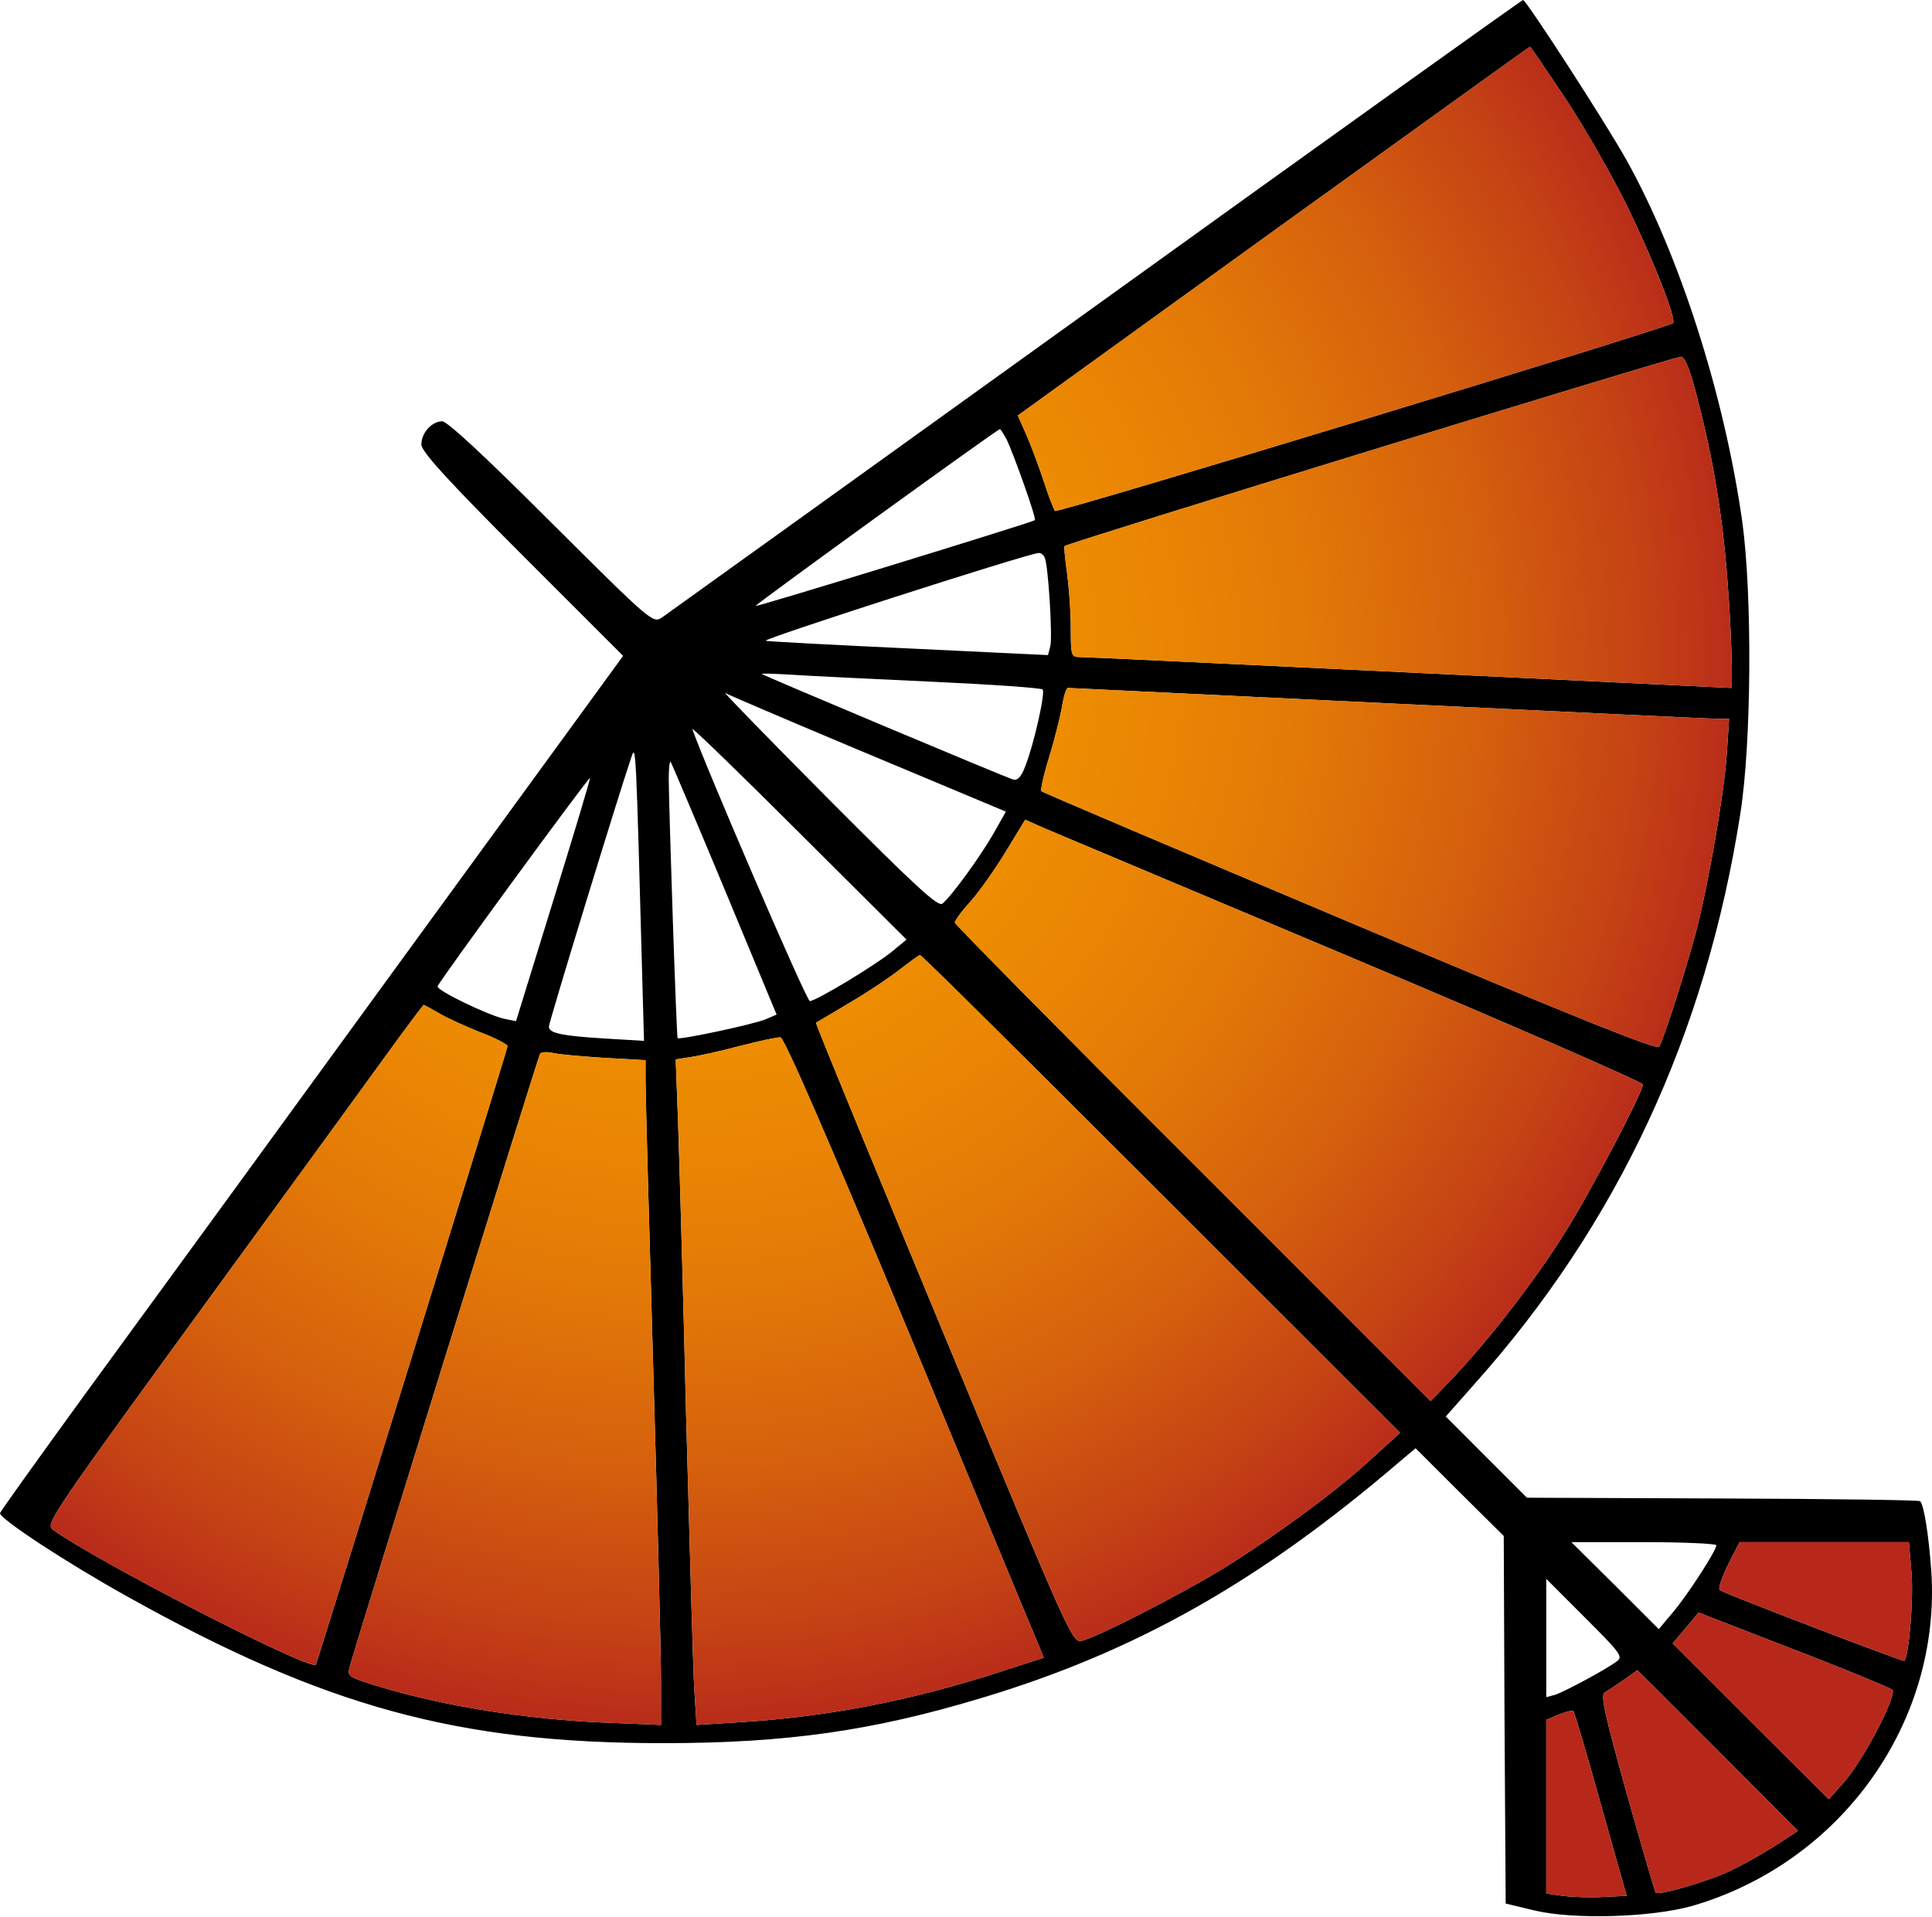
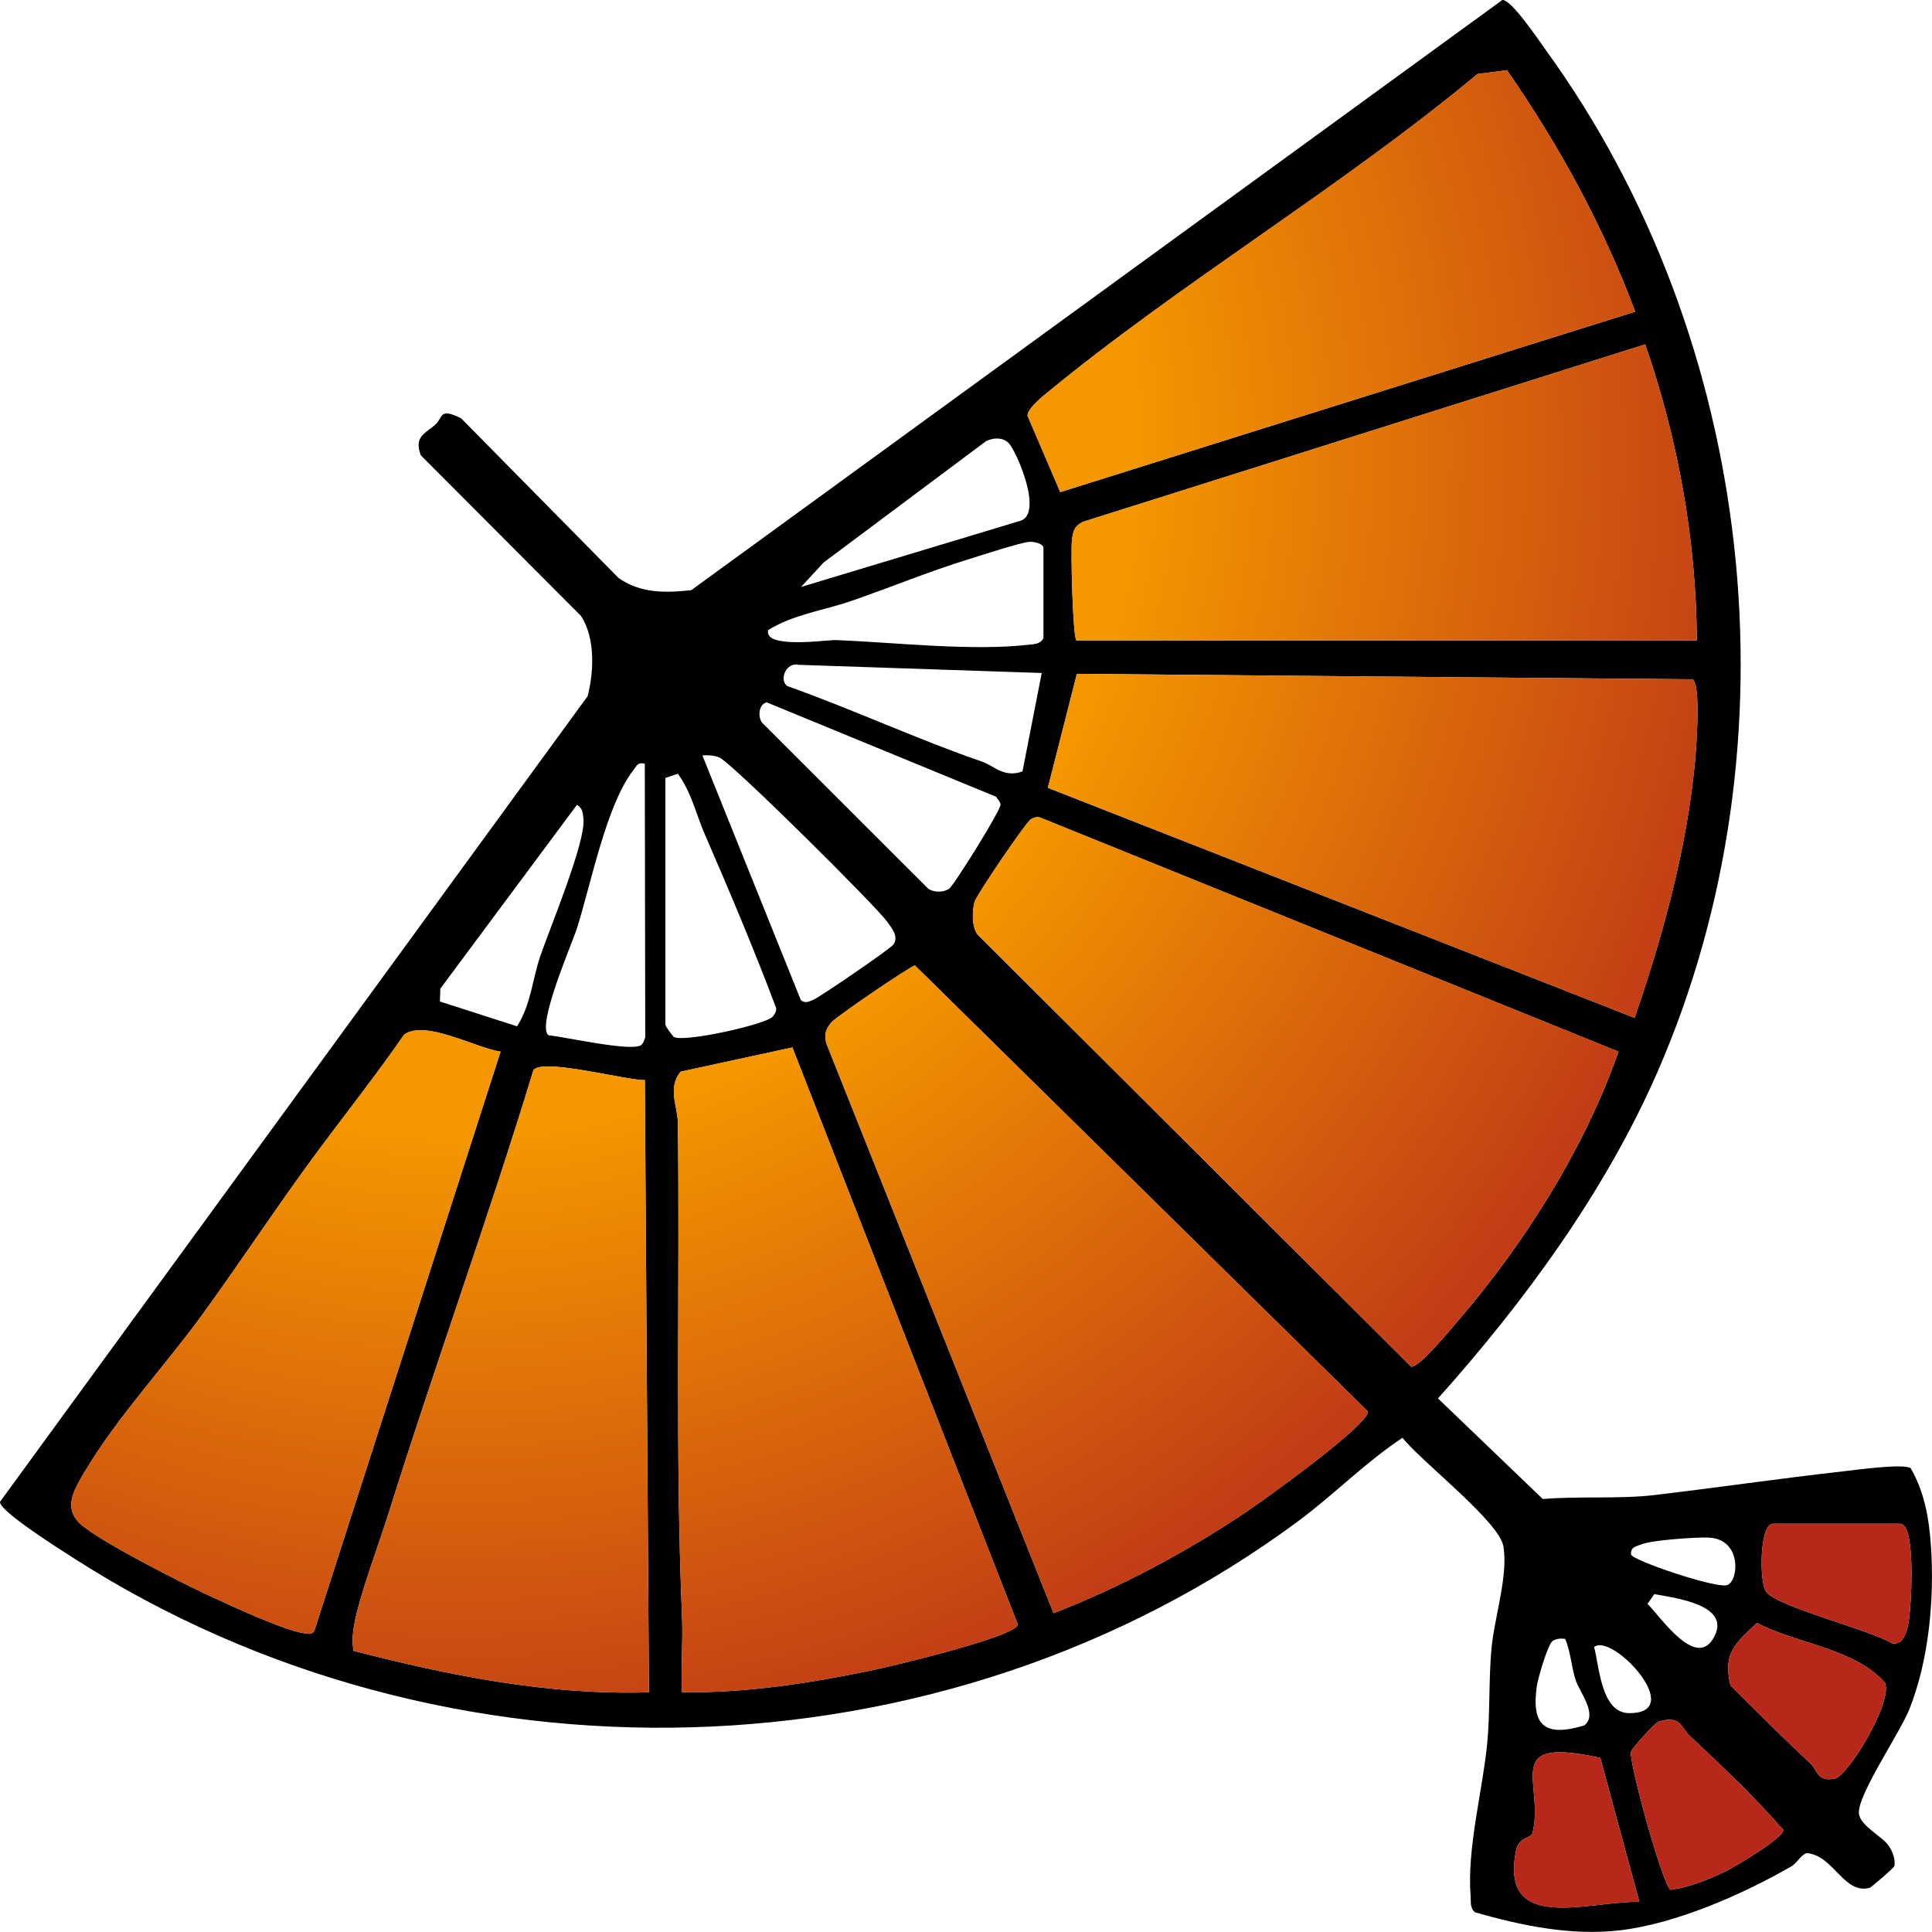
- <svg xmlns="http://www.w3.org/2000/svg" id="Layer_2" width="299.998" height="297.599" viewBox="0 0 299.998 297.599">
+ <svg xmlns="http://www.w3.org/2000/svg" id="Layer_1" width="56.315" height="56.312" viewBox="0 0 56.315 56.312">
  <defs>
-     <style>.cls-1{fill:#b7281b;}.cls-2{fill:url(#radial-gradient);}</style>
-     <radialGradient id="radial-gradient" cx="105.072" cy="102.908" fx="105.072" fy="102.908" r="167.468" gradientUnits="userSpaceOnUse">
-       <stop offset="0" stop-color="#f49700" />
-       <stop offset=".231" stop-color="#f29300" />
-       <stop offset=".415" stop-color="#ec8903" />
-       <stop offset=".583" stop-color="#e37907" />
-       <stop offset=".741" stop-color="#d6610d" />
-       <stop offset=".891" stop-color="#c54314" />
-       <stop offset="1" stop-color="#b7281b" />
+     <style>.cls-1{fill:url(#radial-gradient);}</style>
+     <radialGradient id="radial-gradient" cx="13.231" cy="13.158" fx="13.231" fy="13.158" r="56.938" gradientUnits="userSpaceOnUse">
+       <stop offset=".35" stop-color="#f49700" />
+       <stop offset=".359" stop-color="#f29400" />
+       <stop offset=".746" stop-color="#b7281b" />
    </radialGradient>
  </defs>
-   <g id="Layer_1_copy_2">
-     <path d="M299.89,244c-.42-5.76-1.14-10.26-1.74-10.86-.18-.18-13.99-.36-30.68-.42l-30.37-.12-6.3-6.3-6.3-6.31,4.5-5.1c22.21-24.85,35.89-54.26,41.24-88.54,1.74-11.1,1.86-33.85.3-45.32-2.77-19.57-9.67-41.24-17.95-56.12-3.24-5.82-15.61-24.91-16.09-24.91-.18,0-30.07,21.37-66.33,47.48-36.31,26.11-66.63,47.9-67.41,48.44-1.38.9-1.68.66-17.17-14.77-10.32-10.32-16.14-15.72-16.92-15.72-1.62,0-3.24,1.8-3.24,3.6,0,1.08,3.96,5.46,15.66,17.16l15.67,15.67-35.6,48.86c-19.57,26.9-41.35,56.79-48.38,66.39-7.02,9.67-12.78,17.71-12.78,17.89,0,.9,10.2,7.62,19.81,12.97,30.61,17.1,51.26,22.75,83.13,22.75,19.21,0,32.6-1.92,49.52-7.03,23.95-7.2,43.1-18.06,64.71-36.55l2.64-2.22,6.85,6.84,6.84,6.78.12,28.57.18,28.52,4.5,1.08c6.06,1.44,18.13,1.08,24.49-.72,23.11-6.73,38.66-28.52,37.1-51.99ZM98.02,117.65c.72-2.16.72-2.4,1.74,35.35l.24,8.65-6-.36c-6.85-.42-8.77-.84-8.77-1.86,0-.66,10.93-36.38,12.79-41.78ZM91.6,120.83c.12.06-2.46,8.58-5.65,18.91l-5.82,18.85-1.8-.36c-2.52-.54-10.62-4.45-10.38-5.05.3-.9,23.34-32.35,23.65-32.35ZM8.16,237.52c-1.14-.84.18-2.7,24.55-36.19,14.17-19.45,27.37-37.58,29.35-40.34,1.98-2.7,3.67-4.92,3.73-4.92.12,0,1.14.6,2.34,1.26,1.14.72,4.08,2.04,6.48,3,2.4.9,4.26,1.92,4.2,2.16-.24,1.2-29.59,95.8-29.77,96.04-.96.96-34.34-16.21-40.88-21.01ZM102.64,267.89l-8.82-.36c-12.19-.54-24.73-2.52-34.88-5.58-4.74-1.44-5.04-1.62-4.68-2.94.66-2.64,29.29-94.84,29.59-95.32.18-.3,1.02-.36,1.92-.18.84.24,4.45.54,8.05.78l6.42.36v3.36c0,1.86.54,21.97,1.2,44.78.66,22.75,1.2,44.48,1.2,48.26v6.84ZM268.13,117.17c-.42,6-2.7,19.39-4.68,27.19-1.44,5.52-5.1,17.05-5.82,18.19-.36.54-12.37-4.26-48.08-19.33-26.17-11.04-47.72-20.17-47.84-20.35-.18-.18.36-2.58,1.2-5.28.84-2.76,1.68-6.12,1.92-7.44.36-2.17.72-3.31,1.02-3.31.06,0,22.57,1.08,49.94,2.4,27.43,1.33,50.48,2.41,51.26,2.41h1.44l-.36,5.52ZM123.11,104.8c2.76.18,12.55.66,21.73,1.08,9.18.42,16.87.96,17.05,1.2.48.42-1.38,8.65-2.7,11.95-.6,1.62-1.2,2.22-1.86,2.04-1.08-.3-38.66-16.09-39.02-16.39-.12-.12,2.04-.06,4.8.12ZM161.23,85.89c.42-.06.84.3,1.02.78.54,1.45,1.2,12.19.84,13.69l-.36,1.38-21.31-1.02c-11.71-.54-21.85-1.08-22.51-1.2-1.08-.12,40.16-13.39,42.32-13.63ZM263.63,62.12c2.4,9.13,3.9,18.31,4.62,28.22.61,7.74.85,16.5.55,16.5-.13,0-22.57-1.08-50.01-2.4-27.37-1.32-50.42-2.4-51.14-2.4-1.32,0-1.38-.24-1.38-4.68,0-2.52-.3-6.36-.6-8.52-.3-2.11-.48-3.97-.36-4.03.48-.48,95.02-29.53,95.74-29.41.6.06,1.5,2.34,2.58,6.72ZM197.72,35.89c21.85-15.72,39.74-28.63,39.86-28.63.1,0,2.6,3.7,5.58,8.16,3.01,4.57,7.27,12.07,9.55,16.69,4.14,8.52,7.62,17.47,7.08,18.07-.78.72-95.62,29.59-95.98,29.17-.18-.24-1.02-2.34-1.74-4.62-.78-2.34-1.98-5.58-2.7-7.2l-1.32-3,39.67-28.64ZM155.28,66.63c.06,0,.55.72,1.03,1.62,1.02,2.1,4.68,12.3,4.38,12.54-.3.3-42.64,13.33-43.39,13.33.82-.87,37.62-27.49,37.98-27.49ZM132.41,116.09c10.51,4.38,20.17,8.46,21.49,9l2.29.96-1.93,3.42c-2.04,3.55-6.42,9.61-7.92,10.87-.66.54-4.02-2.52-17.65-16.21-9.18-9.24-16.44-16.69-16.08-16.51.36.24,9.24,4.03,19.8,8.47ZM124.01,129.23l16.75,16.69-2.1,1.74c-2.58,2.16-11.95,7.81-12.91,7.81-.54,0-16.57-37.28-18.25-42.26-.12-.36,7.33,6.84,16.51,16.02ZM104.14,118.31c.12.18,3.9,9.06,8.35,19.75l8.1,19.51-1.68.72c-1.8.78-13.39,3.24-13.69,2.94-.18-.18-1.32-34.52-1.38-40.22,0-1.62.12-2.82.3-2.7ZM155.4,259.61c-14.1,4.56-26.95,7.02-40.57,7.86l-6.67.42-.36-5.64c-.18-3.12-.72-22.15-1.26-42.26-.48-20.17-1.08-40.87-1.26-46.04l-.36-9.42,2.28-.36c1.32-.18,4.81-.96,7.75-1.74,3-.78,5.82-1.38,6.24-1.32.6.06,7.68,16.39,19.99,45.98,10.5,25.27,19.45,46.94,19.99,48.14l.9,2.22-6.67,2.16ZM212.97,226.54c-5.1,4.74-13.93,11.28-22.33,16.62-6.36,3.97-20.11,11.05-22.63,11.65-1.5.36-1.68,0-21.49-47.72-10.98-26.47-19.93-48.14-19.81-48.26.12-.06,2.46-1.44,5.16-3.06,2.71-1.57,6.19-3.91,7.81-5.17,1.56-1.2,3-2.28,3.18-2.28.24,0,17.03,16.67,37.4,37.04l37.15,37.15-4.44,4.03ZM185.24,180.68c-20.35-20.29-36.98-37.16-36.98-37.4,0-.3,1.08-1.8,2.46-3.3,1.38-1.56,3.84-5.04,5.47-7.74l3-4.93,3.12,1.38c1.68.72,23.23,9.79,47.9,20.17,24.67,10.39,44.9,19.21,44.9,19.57,0,1.14-8.1,16.63-12.07,22.93-4.26,6.9-11.64,16.51-17.22,22.39l-3.67,3.84-36.91-36.91ZM255.29,239.5c6.18,0,11.22.24,11.22.48,0,.84-4.44,7.69-6.72,10.39l-2.22,2.64-6.78-6.78-6.79-6.73h11.29ZM240.1,245.2l6,6.01c5.47,5.46,5.95,6.06,4.99,6.78-1.74,1.32-8.17,4.74-9.61,5.22l-1.38.36v-18.37ZM248.87,294.61c-1.98.12-4.81,0-6.19-.18l-2.58-.36v-26.96l1.98-.84c1.02-.42,2.04-.66,2.22-.54.18.18,2.11,6.67,4.27,14.47l4.02,14.23-3.72.18ZM275.4,286.8c-2.1,1.32-5.34,3.12-7.21,3.96-3.66,1.63-10.62,3.61-11.1,3.19-.12-.18-2.16-7.15-4.5-15.43-3.42-12.25-4.08-15.25-3.42-15.67.78-.42,5.04-3.36,5.04-3.48.06,0,5.68,5.62,12.48,12.43l12.49,12.54-3.78,2.46ZM286.38,276.72l-2.4,2.7-12.12-12.07-12.13-12.12,2.04-2.4,1.98-2.4,2.76,1.08c1.5.6,8.11,3.12,14.71,5.7,6.6,2.58,12.25,4.92,12.61,5.22.84.72-4.45,10.87-7.45,14.29ZM295.69,257.93c-.18.18-27.62-10.32-28.64-10.98-.3-.18.3-1.93,1.26-3.91l1.81-3.54h26.29l.42,4.92c.3,4.15-.42,12.79-1.14,13.51Z" />
-     <path class="cls-1" d="M295.69,257.93c-.18.18-27.62-10.32-28.64-10.98-.3-.18.3-1.93,1.26-3.91l1.81-3.54h26.29l.42,4.92c.3,4.15-.42,12.79-1.14,13.51ZM293.83,262.43c-.36-.3-6.01-2.64-12.61-5.22-6.6-2.58-13.21-5.1-14.71-5.7l-2.76-1.08-1.98,2.4-2.04,2.4,12.13,12.12,12.12,12.07,2.4-2.7c3-3.42,8.29-13.57,7.45-14.29ZM266.69,271.8c-6.8-6.81-12.42-12.43-12.48-12.43,0,.12-4.26,3.06-5.04,3.48-.66.42,0,3.42,3.42,15.67,2.34,8.28,4.38,15.25,4.5,15.43.48.42,7.44-1.56,11.1-3.19,1.87-.84,5.11-2.64,7.21-3.96l3.78-2.46-12.49-12.54ZM248.57,280.2c-2.16-7.8-4.09-14.29-4.27-14.47-.18-.12-1.2.12-2.22.54l-1.98.84v26.96l2.58.36c1.38.18,4.21.3,6.19.18l3.72-.18-4.02-14.23Z" />
-     <path class="cls-2" d="M259.79,50.18c-.78.72-95.62,29.59-95.98,29.17-.18-.24-1.02-2.34-1.74-4.62-.78-2.34-1.98-5.58-2.7-7.2l-1.32-3,39.67-28.64c21.85-15.72,39.74-28.63,39.86-28.63.1,0,2.6,3.7,5.58,8.16,3.01,4.57,7.27,12.07,9.55,16.69,4.14,8.52,7.62,17.47,7.08,18.07ZM268.25,90.34c-.72-9.91-2.22-19.09-4.62-28.22-1.08-4.38-1.98-6.66-2.58-6.72-.72-.12-95.26,28.93-95.74,29.41-.12.06.06,1.92.36,4.03.3,2.16.6,6,.6,8.52,0,4.44.06,4.68,1.38,4.68.72,0,23.77,1.08,51.14,2.4,27.44,1.32,49.88,2.4,50.01,2.4.3,0,.06-8.76-.55-16.5ZM267.05,111.65c-.78,0-23.83-1.08-51.26-2.41-27.37-1.32-49.88-2.4-49.94-2.4-.3,0-.66,1.14-1.02,3.31-.24,1.32-1.08,4.68-1.92,7.44-.84,2.7-1.38,5.1-1.2,5.28.12.18,21.67,9.31,47.84,20.35,35.71,15.07,47.72,19.87,48.08,19.33.72-1.14,4.38-12.67,5.82-18.19,1.98-7.8,4.26-21.19,4.68-27.19l.36-5.52h-1.44ZM210.21,148.86c-24.67-10.38-46.22-19.45-47.9-20.17l-3.12-1.38-3,4.93c-1.63,2.7-4.09,6.18-5.47,7.74-1.38,1.5-2.46,3-2.46,3.3,0,.24,16.63,17.11,36.98,37.4l36.91,36.91,3.67-3.84c5.58-5.88,12.96-15.49,17.22-22.39,3.97-6.3,12.07-21.79,12.07-22.93,0-.36-20.23-9.18-44.9-19.57ZM180.26,185.36c-20.37-20.37-37.16-37.04-37.4-37.04-.18,0-1.62,1.08-3.18,2.28-1.62,1.26-5.1,3.6-7.81,5.17-2.7,1.62-5.04,3-5.16,3.06-.12.12,8.83,21.79,19.81,48.26,19.81,47.72,19.99,48.08,21.49,47.72,2.52-.6,16.27-7.68,22.63-11.65,8.4-5.34,17.23-11.88,22.33-16.62l4.44-4.03-37.15-37.15ZM161.17,255.23c-.54-1.2-9.49-22.87-19.99-48.14-12.31-29.59-19.39-45.92-19.99-45.98-.42-.06-3.24.54-6.24,1.32-2.94.78-6.43,1.56-7.75,1.74l-2.28.36.36,9.42c.18,5.17.78,25.87,1.26,46.04.54,20.11,1.08,39.14,1.26,42.26l.36,5.64,6.67-.42c13.62-.84,26.47-3.3,40.57-7.86l6.67-2.16-.9-2.22ZM101.44,212.79c-.66-22.81-1.2-42.92-1.2-44.78v-3.36l-6.42-.36c-3.6-.24-7.21-.54-8.05-.78-.9-.18-1.74-.12-1.92.18-.3.48-28.93,92.68-29.59,95.32-.36,1.32-.06,1.5,4.68,2.94,10.15,3.06,22.69,5.04,34.88,5.58l8.82.36v-6.84c0-3.78-.54-25.51-1.2-48.26ZM74.61,160.33c-2.4-.96-5.34-2.28-6.48-3-1.2-.66-2.22-1.26-2.34-1.26-.06,0-1.75,2.22-3.73,4.92-1.98,2.76-15.18,20.89-29.35,40.34-24.37,33.49-25.69,35.35-24.55,36.19,6.54,4.8,39.92,21.97,40.88,21.01.18-.24,29.53-94.84,29.77-96.04.06-.24-1.8-1.26-4.2-2.16Z" />
-   </g>
+   <path d="M55.049,53.795c.112.162.209.407.169.6-.01.047-.672.619-.718.632-.759.207-1.06-.969-1.849-1.011-.187.084-.271.292-.445.392-1.419.815-3.343,1.66-4.971,1.856-1.421.17-2.889-.133-4.246-.526-.149-.131-.109-.307-.123-.476-.112-1.369.354-3.09.484-4.44.084-.875.044-1.875.123-2.752.084-.925.49-2.123.351-2.989-.117-.731-2.404-2.484-2.944-3.172-1.083.718-2.006,1.666-3.048,2.437-10.326,7.642-24.879,8.004-35.674,1.078-.344-.22-2.204-1.39-2.157-1.65l17.128-23.482c.185-.722.224-1.698-.194-2.339l-4.668-4.68c-.209-.551.125-.633.421-.895.23-.203.103-.51.754-.184l4.593,4.658c.65.447,1.351.432,2.114.351L43.791 0c.26-.024,1.063,1.177,1.263,1.453,6.124,8.443,7.44,20.2,3.263,29.784-1.519,3.485-3.893,6.723-6.402,9.525l3.055,2.932c1.009-.086,2.257.002,3.235-.113,1.816-.214,3.711-.491,5.533-.695.365-.041,1.745-.232,1.954-.092.408.699.539,1.48.593,2.281.104,1.539-.063,3.33-.633,4.754-.275.687-1.521,2.507-1.467,3.035.036.355.68.665.863.931ZM43.925,2.046l-.857.11c-3.983,3.317-8.688,6.099-12.656,9.382-.133.11-.476.416-.46.582l.953,2.224,16.759-5.26c-.934-2.5-2.218-4.85-3.738-7.038ZM31.373,18.666h18.087c-.016-2.927-.55-5.871-1.505-8.628l-16.385,5.171c-.249.12-.288.263-.322.517-.044.328.025,2.833.126,2.94ZM23.349,17.109l6.395-1.929c.676-.216-.116-2.033-.343-2.265-.172-.177-.453-.159-.661-.055l-4.73,3.534-.661.715ZM30.415,18.606v-2.635c0-.125-.267-.185-.406-.178-.244.012-1.435.404-1.778.509-1.155.355-2.302.832-3.446,1.225-.755.259-1.671.386-2.395.84-.129.562,1.73.28,1.976.29,1.707.067,3.962.33,5.636.134.174-.02.308-.015.413-.186ZM29.804,22.486l.561-2.869-7.082-.238c-.356-.092-.585.423-.339.617,1.915.68,3.768,1.545,5.676,2.203.371.128.637.482,1.185.287ZM47.648,29.669c.886-2.576,1.666-5.451,1.81-8.19.017-.329.078-1.53-.116-1.678l-17.952-.16-.846,3.322,17.104,6.707ZM22.345,20.472c-.235.067-.257.418-.135.589l4.852,4.849c.172.107.426.106.598.001.131-.08,1.535-2.323,1.504-2.465-.017-.08-.082-.156-.13-.223l-6.69-2.752ZM20.474,22.02l2.87,7.133c.129.103.229.044.358-.008.188-.075,2.269-1.498,2.345-1.618.152-.24-.052-.47-.185-.657-.34-.477-4.58-4.683-4.904-4.797-.159-.056-.319-.067-.485-.053ZM18.795,22.26c-.218-.049-.237.067-.341.2-.777.998-1.225,3.296-1.634,4.59-.148.468-1.199,2.865-.829,3.127.482.047,2.4.482,2.69.29.07-.047.098-.152.127-.232l-.013-7.976ZM19.395,22.678v7.186c0,.058.179.282.24.359.287.176,2.697-.363,2.887-.589.062-.073.108-.147.104-.247-.648-1.72-1.367-3.424-2.093-5.094-.238-.548-.384-1.213-.775-1.74l-.363.124ZM15.072,29.916c.406-.641.448-1.374.67-2.027.278-.821,1.335-3.344,1.265-4.016-.019-.18-.019-.306-.189-.415l-3.983,5.36-.012.374,2.249.724ZM47.176,30.652l-16.85-6.819c-.099-.035-.177-.002-.267.039-.137.062-1.612,2.24-1.655,2.425-.068.288-.082.689.088.94l12.641,12.6c.25.02,1.153-1.092,1.376-1.351,1.934-2.243,3.693-5.039,4.667-7.833ZM26.67,28.143c-.145.022-2.321,1.514-2.432,1.652-.17.211-.227.353-.145.634l6.617,16.594c1.951-.76,3.824-1.758,5.564-2.917.507-.338,3.66-2.593,3.595-2.968l-13.199-12.996ZM14.592,30.654c-.711-.101-2.196-.94-2.811-.498-.779,1.129-1.63,2.206-2.449,3.305-1.15,1.545-2.265,3.244-3.42,4.839-1.06,1.464-2.524,3.043-3.436,4.589-.271.459-.624.987-.203,1.461.428.482,3.027,1.789,3.745,2.123.611.284,2.262,1.056,2.834,1.13.122.016.207.059.308-.059l5.431-16.89ZM23.097,30.531l-3.258.707c-.389.474-.085,1.012-.079,1.495.057,4.796-.081,9.59.12,14.372.031.737-.032,1.485-.006,2.221,1.863.026,3.717-.261,5.533-.637.575-.119,4.213-.983,4.262-1.336l-6.572-16.823ZM18.797,31.481c-.492.025-2.991-.653-3.248-.288-1.315,4.323-2.864,8.579-4.213,12.89-.286.913-.867,2.444-1.015,3.296-.042.242-.058.496-.017.739,2.809.726,5.691,1.301,8.612,1.21l-.12-17.846ZM51.676,44.416c-.391,0-.401,1.718-.191,1.987.345.443,3.041,1.107,3.664,1.497.48.085.505-.76.538-1.151.032-.38.122-2.334-.298-2.334h-3.713ZM49.782,44.817c-.38-.01-1.622.073-1.938.199-.149.06-.326.078-.3.297.041.172,2.466.994,2.797.891.342-.106.45-1.361-.559-1.386ZM48.22,46.466l-.197.284c.414.42,1.475,2.003,1.974.897.393-.872-1.165-1.07-1.776-1.181ZM52.773,51.403c.219.206.181.532.697.445.396-.067,1.702-2.226,1.477-2.795-.874-1.008-2.568-1.13-3.735-1.748-.61.589-1.0.858-.772,1.82.768.772,1.54,1.533,2.333,2.278ZM45.624,47.771c-.126-.018-.245-.011-.36.055-.143.082-.436,1.096-.469,1.327-.166,1.17.259,1.48,1.381,1.142.414-.312-.132-.966-.25-1.328-.12-.368-.143-.819-.302-1.196ZM46.466,48.01c.154.57.204,1.916,1.014,1.925,1.726.018-.497-2.367-1.014-1.925ZM49.261,50.603c-.279-.262-.265-.621-.917-.417-.094.029-.786.773-.803.883-.055.341.953,3.973,1.159,4.016.535-.071,1.124-.307,1.604-.543.282-.138,1.68-.964,1.679-1.203-.848-.969-1.784-1.856-2.722-2.736ZM47.784,55.434l-1.137-4.194c-2.93-.649-1.615.731-1.976,2.194-.037.15-.4.106-.48.506-.485,2.432,2.098,1.472,3.592,1.494Z" />
+   <path class="cls-1" d="M47.176,30.652c-.974,2.793-2.733,5.59-4.667,7.833-.223.259-1.126,1.371-1.376,1.351l-12.641-12.6c-.17-.251-.155-.652-.088-.94.043-.185,1.518-2.363,1.655-2.425.09-.04.167-.074.267-.039l16.85,6.819ZM24.238,29.795c-.17.211-.227.353-.145.634l6.617,16.594c1.951-.76,3.824-1.758,5.564-2.917.507-.338,3.66-2.593,3.595-2.968l-13.199-12.996c-.145.022-2.321,1.514-2.432,1.652ZM49.459,21.48c.017-.329.078-1.53-.116-1.678l-17.952-.16-.846,3.322,17.104,6.707c.886-2.576,1.666-5.451,1.81-8.19ZM19.839,31.239c-.389.474-.085,1.012-.079,1.495.057,4.796-.081,9.59.12,14.372.031.737-.032,1.485-.006,2.221,1.863.026,3.717-.261,5.533-.637.575-.119,4.213-.983,4.262-1.336l-6.572-16.823-3.258.707ZM49.46,18.666c-.016-2.927-.55-5.871-1.505-8.628l-16.385,5.171c-.249.12-.288.263-.322.517-.044.328.025,2.833.126,2.94h18.087ZM15.549,31.193c-1.315,4.323-2.864,8.579-4.213,12.89-.286.913-.867,2.444-1.015,3.296-.042.242-.058.496-.017.739,2.809.726,5.691,1.301,8.612,1.21l-.12-17.846c-.492.025-2.991-.653-3.248-.288ZM11.781,30.156c-.779,1.129-1.63,2.206-2.449,3.305-1.15,1.545-2.265,3.244-3.42,4.839-1.06,1.464-2.524,3.043-3.436,4.589-.271.459-.624.987-.203,1.461.428.482,3.027,1.789,3.745,2.123.611.284,2.262,1.056,2.834,1.13.122.016.207.059.308-.059l5.431-16.89c-.711-.101-2.196-.94-2.811-.498ZM43.068,2.155c-3.983,3.317-8.688,6.099-12.656,9.382-.133.11-.476.416-.46.582l.953,2.224,16.759-5.26c-.934-2.5-2.218-4.85-3.738-7.038l-.857.11ZM48.344,50.186c-.094.029-.786.773-.803.883-.055.341.953,3.973,1.159,4.016.535-.071,1.124-.307,1.604-.543.282-.138,1.68-.964,1.679-1.203-.848-.969-1.784-1.856-2.722-2.736-.279-.262-.265-.621-.917-.417ZM53.47,51.848c.396-.067,1.702-2.226,1.477-2.795-.874-1.008-2.568-1.13-3.735-1.748-.61.589-1.0.858-.772,1.82.768.772,1.54,1.533,2.333,2.278.219.206.181.532.697.445ZM46.647,51.241c-2.93-.649-1.615.731-1.976,2.194-.037.15-.4.106-.48.506-.485,2.432,2.098,1.472,3.592,1.494l-1.137-4.194ZM51.485,46.403c.345.443,3.041,1.107,3.664,1.497.48.085.505-.76.538-1.151.032-.38.122-2.334-.298-2.334h-3.713c-.391,0-.401,1.718-.191,1.987Z" />
</svg>
